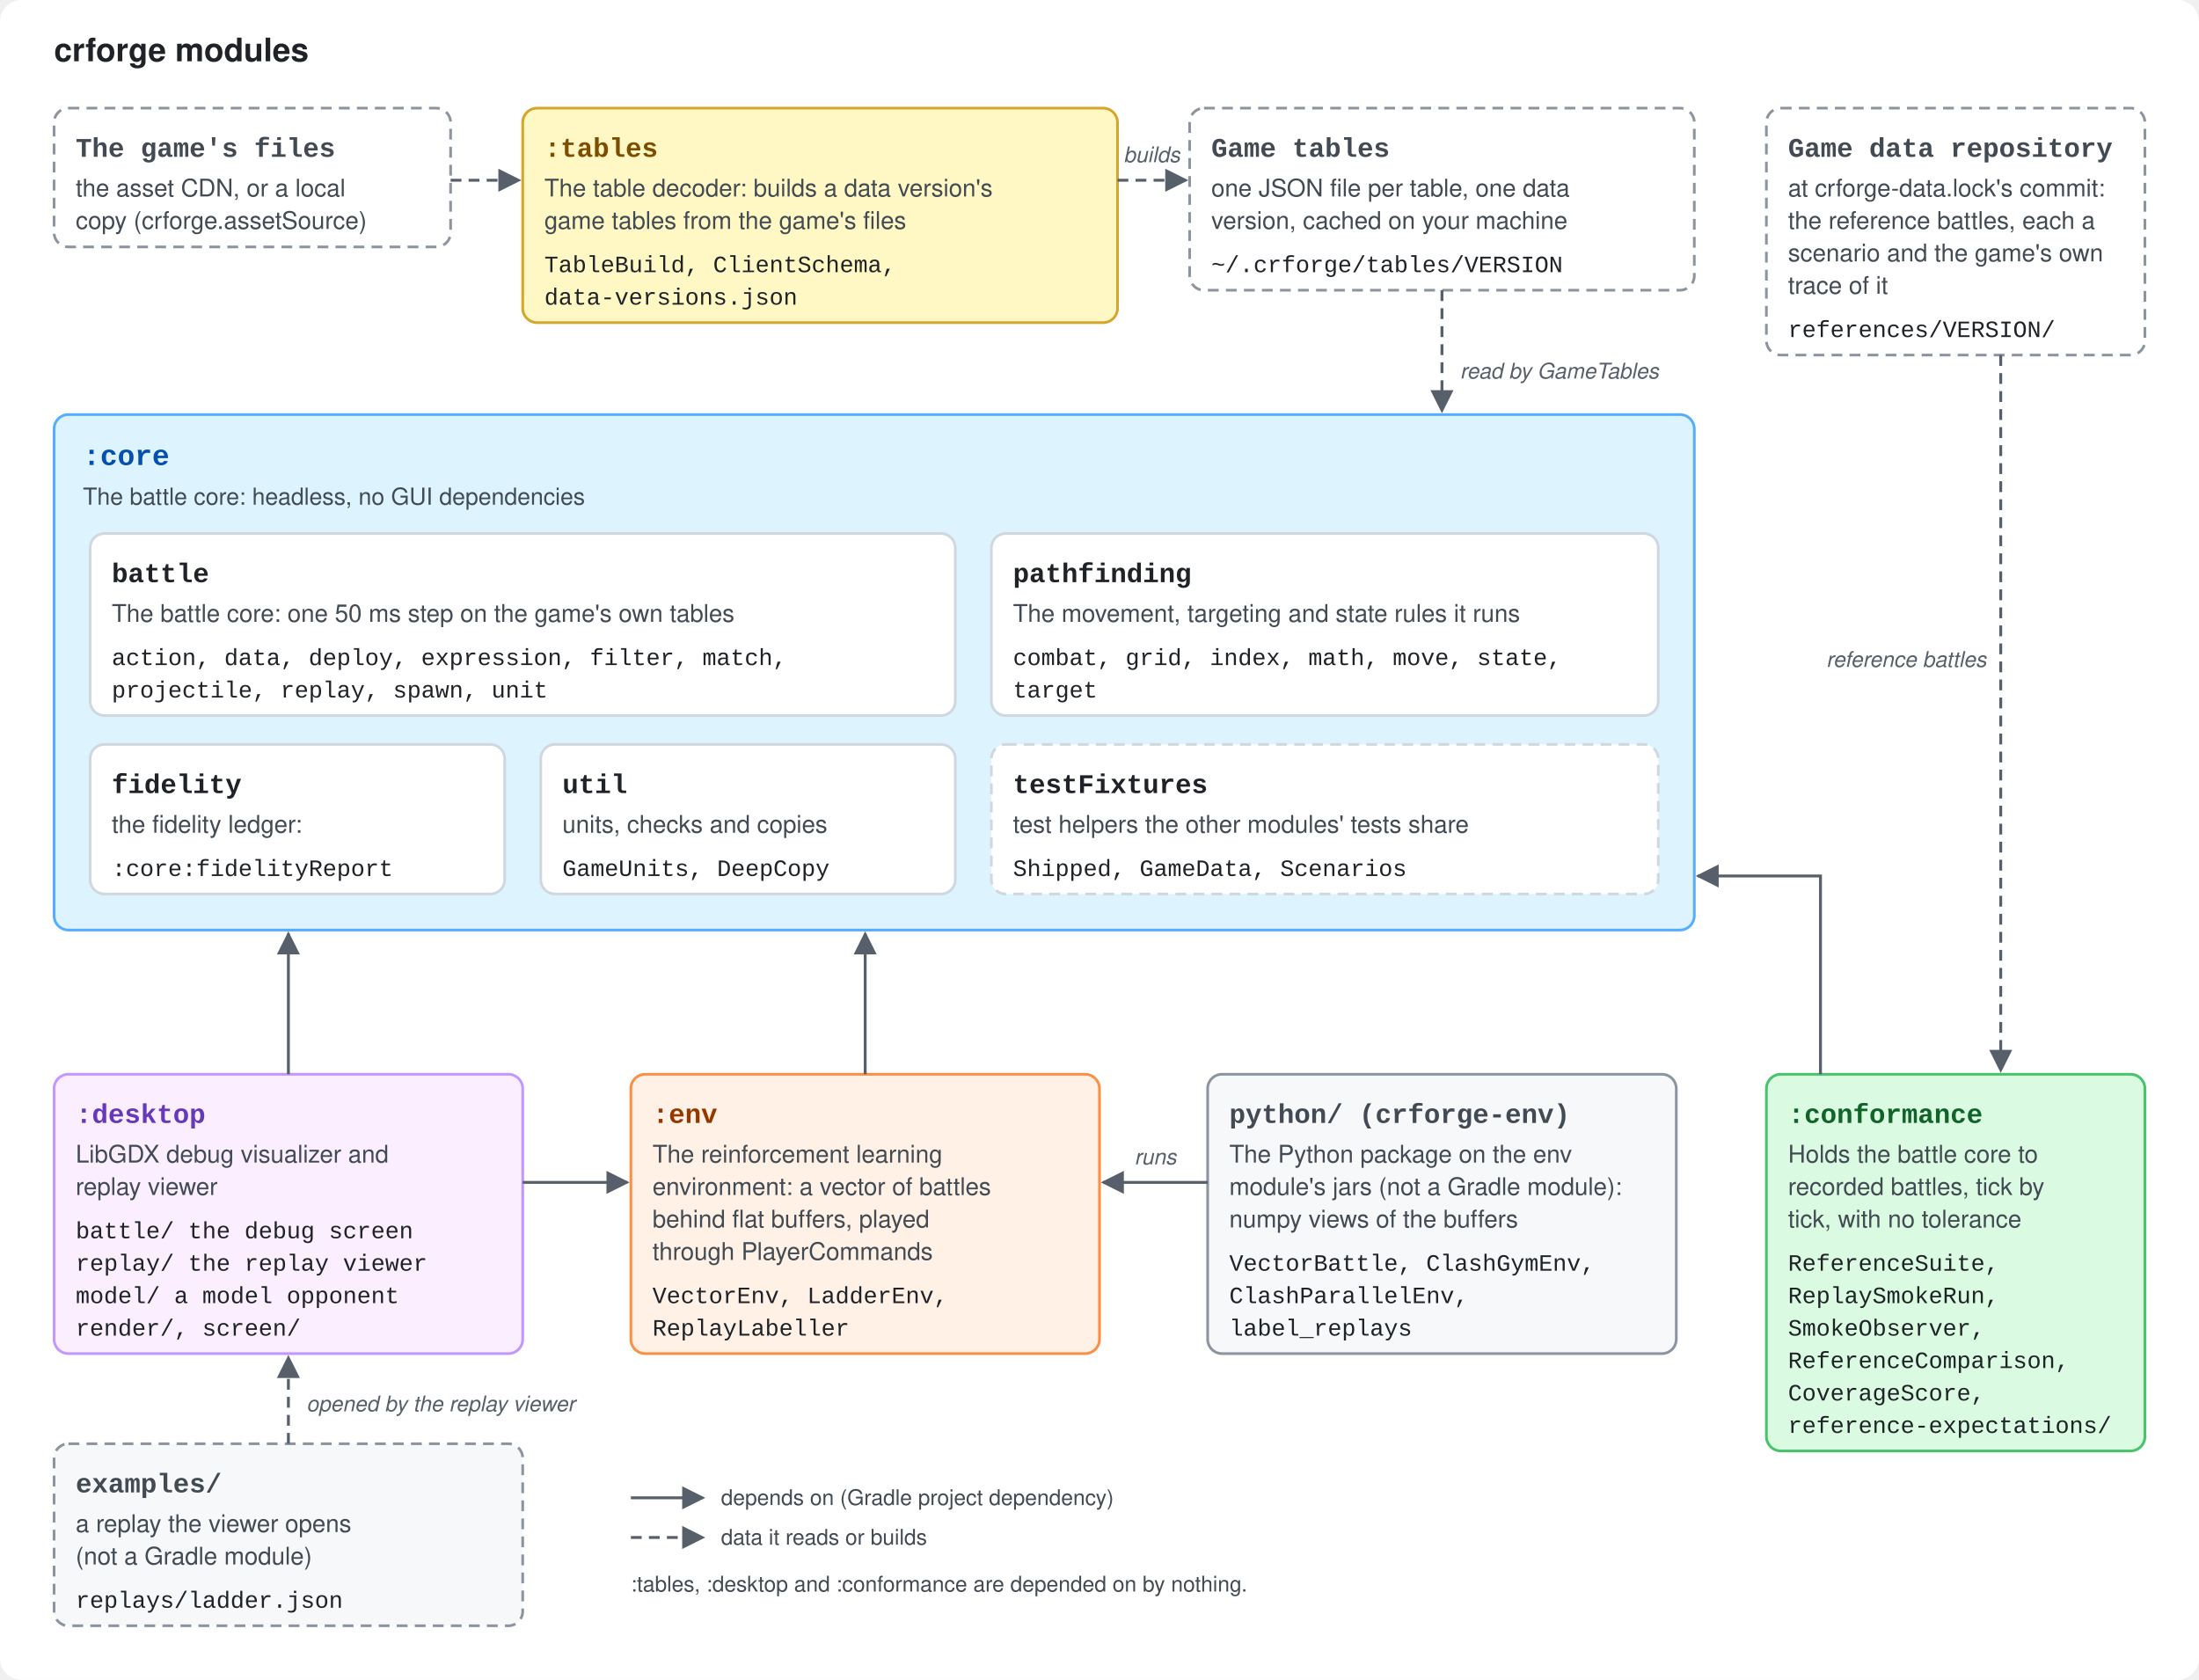
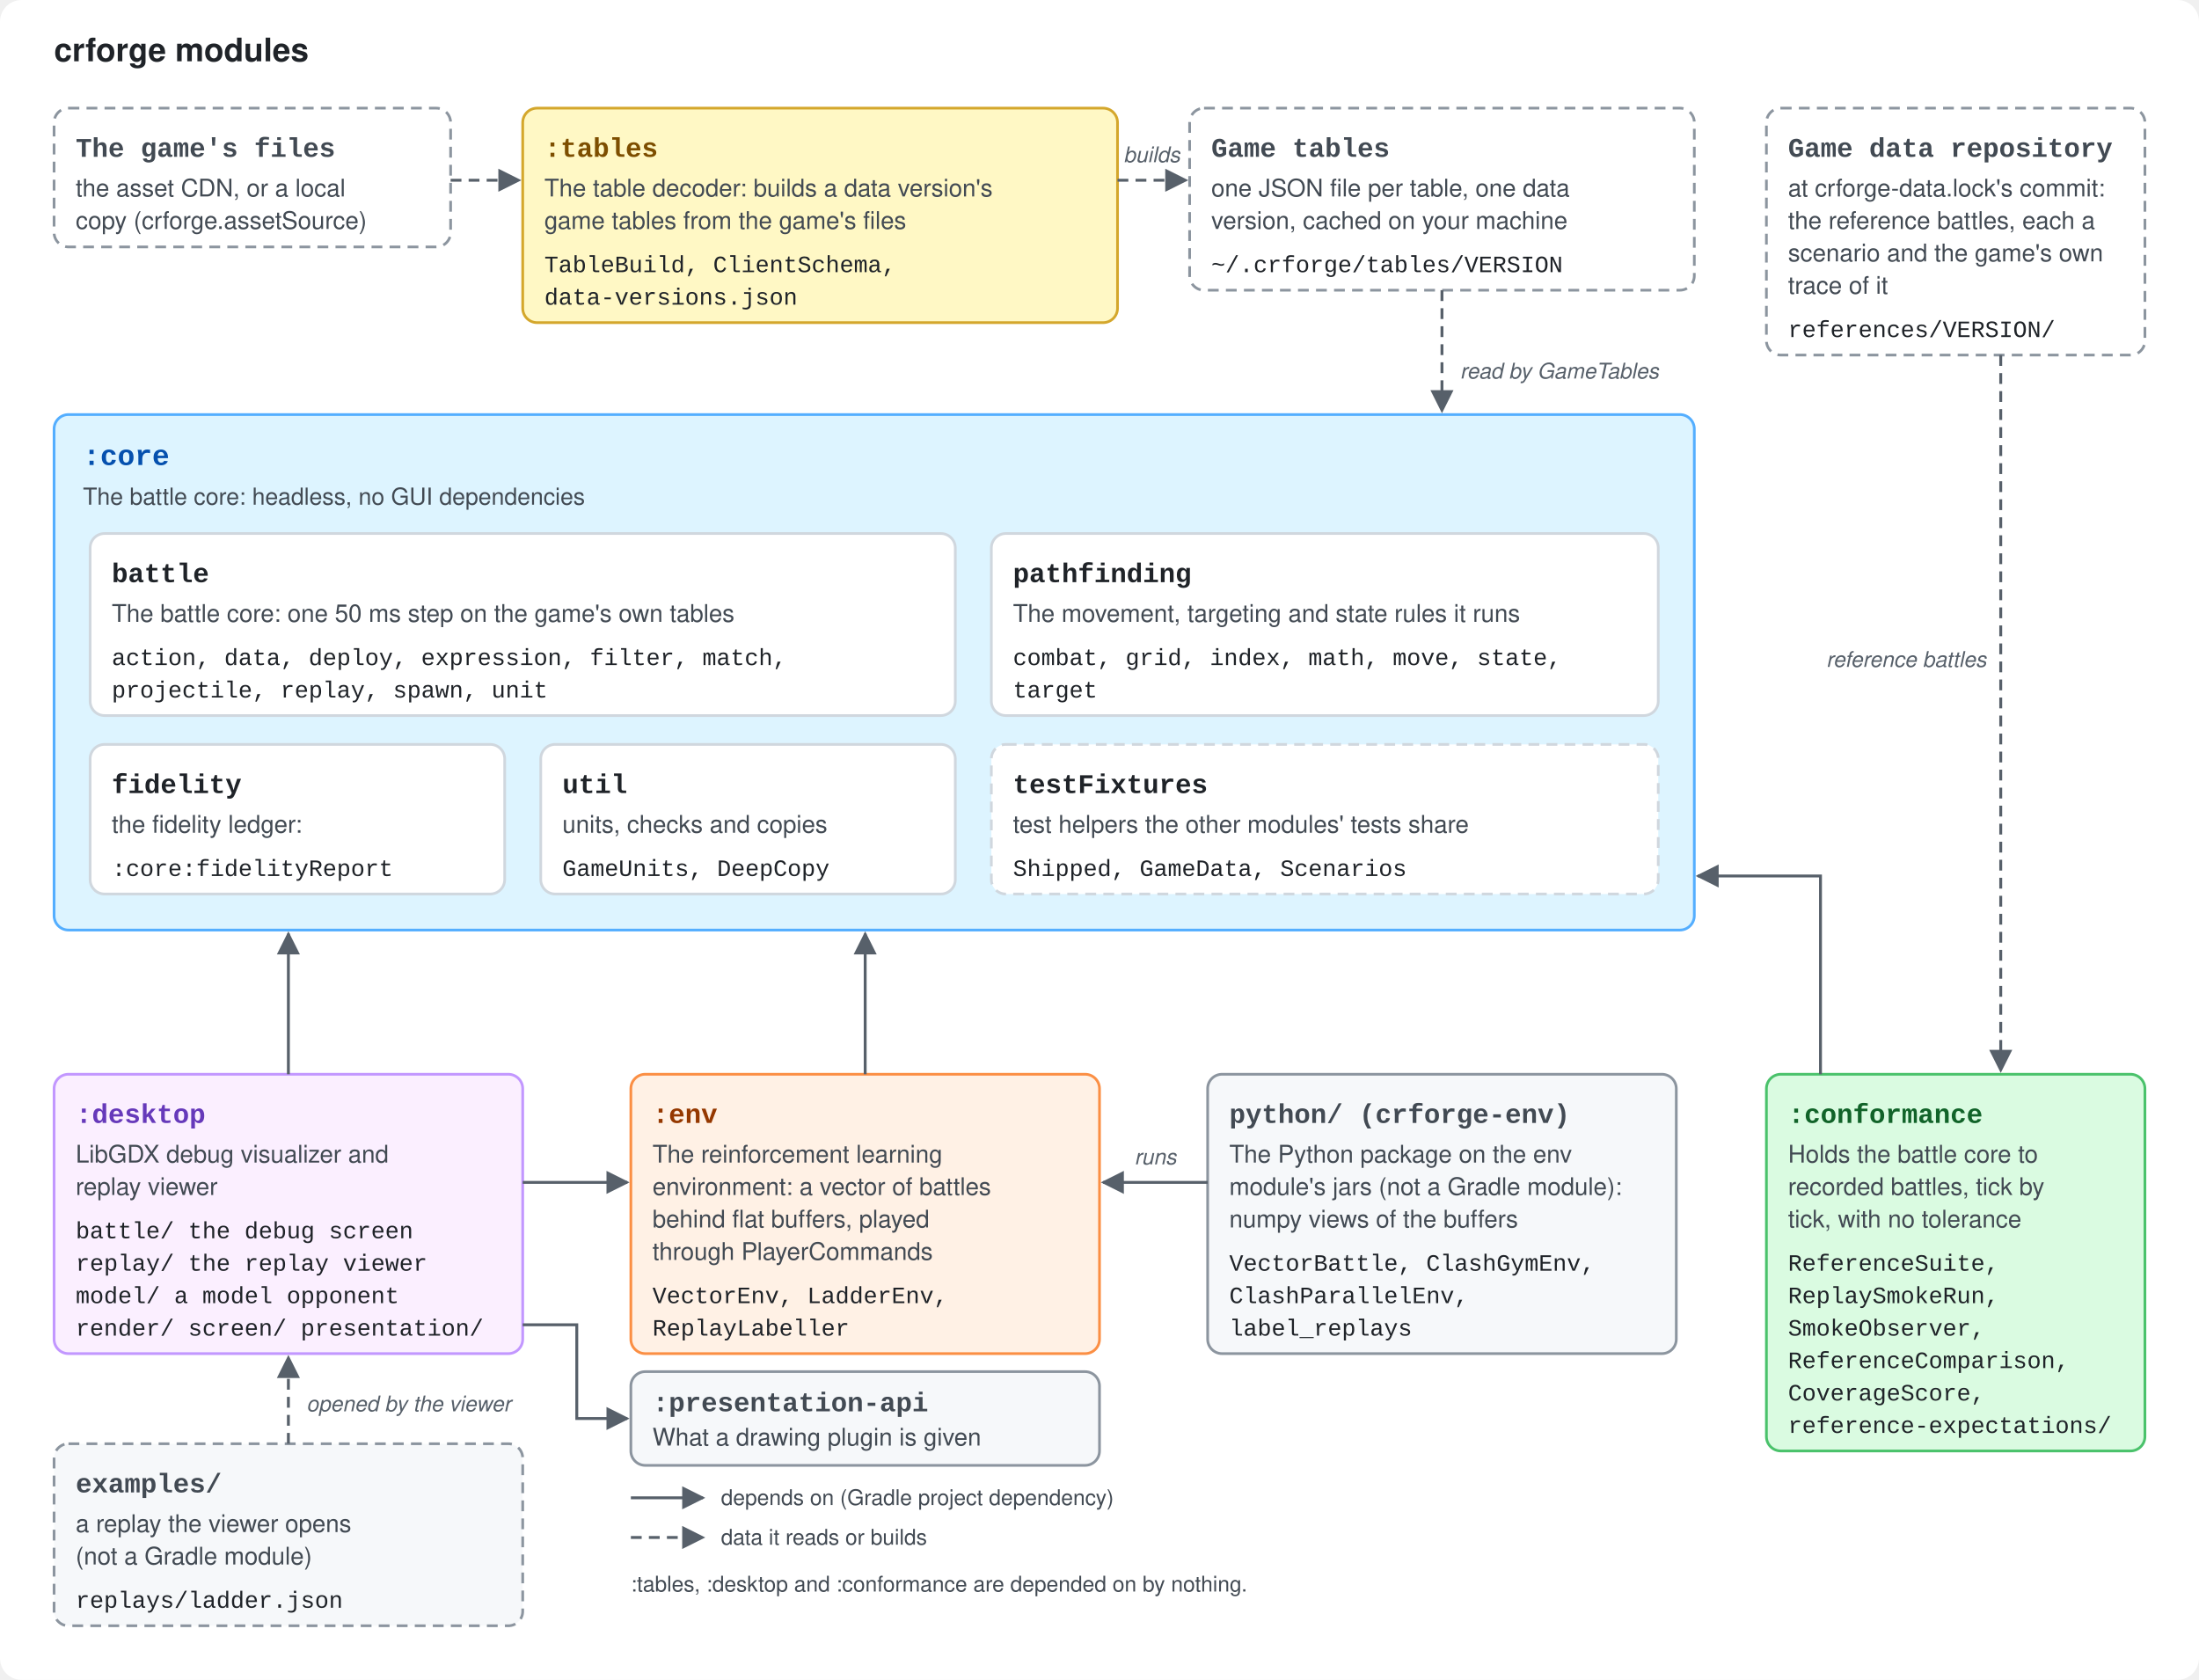
<svg xmlns="http://www.w3.org/2000/svg" width="1220" height="932" viewBox="0 0 1220 932" role="img" aria-label="crforge modules: the battle core, the modules on it, and the game data they read">
  <defs>
    <marker id="head" viewBox="0 0 10 10" refX="9" refY="5" markerWidth="8" markerHeight="8" orient="auto-start-reverse">
      <path d="M0,0 L10,5 L0,10 z" fill="#57606a" />
    </marker>
    <style>.s{font-family:-apple-system, BlinkMacSystemFont, 'Segoe UI', Helvetica, Arial, sans-serif} .m{font-family:ui-monospace, SFMono-Regular, Menlo, Consolas, 'Liberation Mono', monospace; white-space:pre}</style>
  </defs>
  <rect x="0" y="0" width="1220" height="932" rx="12" fill="#ffffff" />
  <text x="30" y="34" class="s" font-size="18" font-weight="600" fill="#1f2328">crforge modules</text>
  <rect x="30" y="60" width="220" height="77" rx="8" fill="#ffffff" stroke="#8c959f" stroke-width="1.5" stroke-dasharray="6 4" />
  <text x="42" y="87" class="m" font-size="15" font-weight="600" fill="#424a53">The game's files</text>
  <text x="42" y="109" class="s" font-size="13.5" fill="#424a53">the asset CDN, or a local</text>
  <text x="42" y="127" class="s" font-size="13.5" fill="#424a53">copy (crforge.assetSource)</text>
  <rect x="290" y="60" width="330" height="119" rx="8" fill="#fff8c5" stroke="#d4a72c" stroke-width="1.5" />
  <text x="302" y="87" class="m" font-size="15" font-weight="600" fill="#7d4e00">:tables</text>
  <text x="302" y="109" class="s" font-size="13.5" fill="#424a53">The table decoder: builds a data version's</text>
  <text x="302" y="127" class="s" font-size="13.5" fill="#424a53">game tables from the game's files</text>
  <text x="302" y="151" class="m" font-size="13" fill="#1f2328">TableBuild, ClientSchema,</text>
  <text x="302" y="169" class="m" font-size="13" fill="#1f2328">data-versions.json</text>
  <rect x="660" y="60" width="280" height="101" rx="8" fill="#ffffff" stroke="#8c959f" stroke-width="1.5" stroke-dasharray="6 4" />
  <text x="672" y="87" class="m" font-size="15" font-weight="600" fill="#424a53">Game tables</text>
  <text x="672" y="109" class="s" font-size="13.5" fill="#424a53">one JSON file per table, one data</text>
  <text x="672" y="127" class="s" font-size="13.5" fill="#424a53">version, cached on your machine</text>
  <text x="672" y="151" class="m" font-size="13" fill="#1f2328">~/.crforge/tables/VERSION</text>
  <rect x="980" y="60" width="210" height="137" rx="8" fill="#ffffff" stroke="#8c959f" stroke-width="1.5" stroke-dasharray="6 4" />
  <text x="992" y="87" class="m" font-size="15" font-weight="600" fill="#424a53">Game data repository</text>
  <text x="992" y="109" class="s" font-size="13.5" fill="#424a53">at crforge-data.lock's commit:</text>
  <text x="992" y="127" class="s" font-size="13.5" fill="#424a53">the reference battles, each a</text>
  <text x="992" y="145" class="s" font-size="13.5" fill="#424a53">scenario and the game's own</text>
  <text x="992" y="163" class="s" font-size="13.5" fill="#424a53">trace of it</text>
  <text x="992" y="187" class="m" font-size="13" fill="#1f2328">references/VERSION/</text>
  <polyline points="250,100 288,100" fill="none" stroke="#57606a" stroke-width="1.6" stroke-dasharray="6 4" marker-end="url(#head)" />
  <polyline points="620,100 658,100" fill="none" stroke="#57606a" stroke-width="1.6" stroke-dasharray="6 4" marker-end="url(#head)" />
  <text x="639" y="90" class="s" font-size="12" font-style="italic" text-anchor="middle" fill="#57606a">builds</text>
  <rect x="30" y="230" width="910" height="286" rx="8" fill="#ddf4ff" stroke="#54aeff" stroke-width="1.5" />
  <text x="46" y="258" class="m" font-size="16" font-weight="600" fill="#0550ae">:core</text>
  <text x="46" y="280" class="s" font-size="13" fill="#424a53">The battle core: headless, no GUI dependencies</text>
  <rect x="50" y="296" width="480" height="101" rx="8" fill="#ffffff" stroke="#d0d7de" stroke-width="1.5" />
  <text x="62" y="323" class="m" font-size="15" font-weight="600" fill="#1f2328">battle</text>
  <text x="62" y="345" class="s" font-size="13.5" fill="#424a53">The battle core: one 50 ms step on the game's own tables</text>
  <text x="62" y="369" class="m" font-size="13" fill="#1f2328">action, data, deploy, expression, filter, match,</text>
  <text x="62" y="387" class="m" font-size="13" fill="#1f2328">projectile, replay, spawn, unit</text>
  <rect x="550" y="296" width="370" height="101" rx="8" fill="#ffffff" stroke="#d0d7de" stroke-width="1.5" />
  <text x="562" y="323" class="m" font-size="15" font-weight="600" fill="#1f2328">pathfinding</text>
  <text x="562" y="345" class="s" font-size="13.5" fill="#424a53">The movement, targeting and state rules it runs</text>
  <text x="562" y="369" class="m" font-size="13" fill="#1f2328">combat, grid, index, math, move, state,</text>
  <text x="562" y="387" class="m" font-size="13" fill="#1f2328">target</text>
  <rect x="50" y="413" width="230" height="83" rx="8" fill="#ffffff" stroke="#d0d7de" stroke-width="1.5" />
  <text x="62" y="440" class="m" font-size="15" font-weight="600" fill="#1f2328">fidelity</text>
  <text x="62" y="462" class="s" font-size="13.5" fill="#424a53">the fidelity ledger:</text>
  <text x="62" y="486" class="m" font-size="13" fill="#1f2328">:core:fidelityReport</text>
  <rect x="300" y="413" width="230" height="83" rx="8" fill="#ffffff" stroke="#d0d7de" stroke-width="1.5" />
  <text x="312" y="440" class="m" font-size="15" font-weight="600" fill="#1f2328">util</text>
  <text x="312" y="462" class="s" font-size="13.5" fill="#424a53">units, checks and copies</text>
  <text x="312" y="486" class="m" font-size="13" fill="#1f2328">GameUnits, DeepCopy</text>
  <rect x="550" y="413" width="370" height="83" rx="8" fill="#ffffff" stroke="#d0d7de" stroke-width="1.5" stroke-dasharray="6 4" />
  <text x="562" y="440" class="m" font-size="15" font-weight="600" fill="#1f2328">testFixtures</text>
  <text x="562" y="462" class="s" font-size="13.5" fill="#424a53">test helpers the other modules' tests share</text>
  <text x="562" y="486" class="m" font-size="13" fill="#1f2328">Shipped, GameData, Scenarios</text>
  <polyline points="800,161 800,228" fill="none" stroke="#57606a" stroke-width="1.6" stroke-dasharray="6 4" marker-end="url(#head)" />
  <text x="810" y="210" class="s" font-size="12" font-style="italic" fill="#57606a">read by GameTables</text>
  <rect x="30" y="596" width="260" height="155" rx="8" fill="#fbefff" stroke="#c297ff" stroke-width="1.5" />
  <text x="42" y="623" class="m" font-size="15" font-weight="600" fill="#6639ba">:desktop</text>
  <text x="42" y="645" class="s" font-size="13.5" fill="#424a53">LibGDX debug visualizer and</text>
  <text x="42" y="663" class="s" font-size="13.5" fill="#424a53">replay viewer</text>
  <text x="42" y="687" class="m" font-size="13" fill="#1f2328">battle/  the debug screen</text>
  <text x="42" y="705" class="m" font-size="13" fill="#1f2328">replay/  the replay viewer</text>
  <text x="42" y="723" class="m" font-size="13" fill="#1f2328">model/   a model opponent</text>
-   <text x="42" y="741" class="m" font-size="13" fill="#1f2328">render/, screen/</text>
+   <text x="42" y="741" class="m" font-size="13" fill="#1f2328">render/ screen/ presentation/</text>
  <rect x="350" y="596" width="260" height="155" rx="8" fill="#fff1e5" stroke="#fb8f44" stroke-width="1.5" />
  <text x="362" y="623" class="m" font-size="15" font-weight="600" fill="#953800">:env</text>
  <text x="362" y="645" class="s" font-size="13.5" fill="#424a53">The reinforcement learning</text>
  <text x="362" y="663" class="s" font-size="13.5" fill="#424a53">environment: a vector of battles</text>
  <text x="362" y="681" class="s" font-size="13.5" fill="#424a53">behind flat buffers, played</text>
  <text x="362" y="699" class="s" font-size="13.5" fill="#424a53">through PlayerCommands</text>
  <text x="362" y="723" class="m" font-size="13" fill="#1f2328">VectorEnv, LadderEnv,</text>
  <text x="362" y="741" class="m" font-size="13" fill="#1f2328">ReplayLabeller</text>
  <rect x="670" y="596" width="260" height="155" rx="8" fill="#f6f8fa" stroke="#8c959f" stroke-width="1.5" />
  <text x="682" y="623" class="m" font-size="15" font-weight="600" fill="#424a53">python/ (crforge-env)</text>
  <text x="682" y="645" class="s" font-size="13.5" fill="#424a53">The Python package on the env</text>
  <text x="682" y="663" class="s" font-size="13.5" fill="#424a53">module's jars (not a Gradle module):</text>
  <text x="682" y="681" class="s" font-size="13.5" fill="#424a53">numpy views of the buffers</text>
  <text x="682" y="705" class="m" font-size="13" fill="#1f2328">VectorBattle, ClashGymEnv,</text>
  <text x="682" y="723" class="m" font-size="13" fill="#1f2328">ClashParallelEnv,</text>
  <text x="682" y="741" class="m" font-size="13" fill="#1f2328">label_replays</text>
  <rect x="980" y="596" width="210" height="209" rx="8" fill="#dafbe1" stroke="#4ac26b" stroke-width="1.5" />
  <text x="992" y="623" class="m" font-size="15" font-weight="600" fill="#116329">:conformance</text>
  <text x="992" y="645" class="s" font-size="13.5" fill="#424a53">Holds the battle core to</text>
  <text x="992" y="663" class="s" font-size="13.5" fill="#424a53">recorded battles, tick by</text>
  <text x="992" y="681" class="s" font-size="13.5" fill="#424a53">tick, with no tolerance</text>
  <text x="992" y="705" class="m" font-size="13" fill="#1f2328">ReferenceSuite,</text>
  <text x="992" y="723" class="m" font-size="13" fill="#1f2328">ReplaySmokeRun,</text>
  <text x="992" y="741" class="m" font-size="13" fill="#1f2328">SmokeObserver,</text>
  <text x="992" y="759" class="m" font-size="13" fill="#1f2328">ReferenceComparison,</text>
  <text x="992" y="777" class="m" font-size="13" fill="#1f2328">CoverageScore,</text>
  <text x="992" y="795" class="m" font-size="13" fill="#1f2328">reference-expectations/</text>
  <polyline points="160,596 160,518" fill="none" stroke="#57606a" stroke-width="1.6" marker-end="url(#head)" />
  <polyline points="480,596 480,518" fill="none" stroke="#57606a" stroke-width="1.6" marker-end="url(#head)" />
  <polyline points="290,656 348,656" fill="none" stroke="#57606a" stroke-width="1.6" marker-end="url(#head)" />
  <polyline points="670,656 612,656" fill="none" stroke="#57606a" stroke-width="1.6" marker-end="url(#head)" />
  <text x="641" y="646" class="s" font-size="12" font-style="italic" text-anchor="middle" fill="#57606a">runs</text>
  <polyline points="1010,596 1010,486 942,486" fill="none" stroke="#57606a" stroke-width="1.6" marker-end="url(#head)" />
  <polyline points="1110,197 1110,594" fill="none" stroke="#57606a" stroke-width="1.6" stroke-dasharray="6 4" marker-end="url(#head)" />
  <text x="1102" y="370" class="s" font-size="12" font-style="italic" text-anchor="end" fill="#57606a">reference battles</text>
  <rect x="30" y="801" width="260" height="101" rx="8" fill="#f6f8fa" stroke="#8c959f" stroke-width="1.5" stroke-dasharray="6 4" />
  <text x="42" y="828" class="m" font-size="15" font-weight="600" fill="#424a53">examples/</text>
  <text x="42" y="850" class="s" font-size="13.5" fill="#424a53">a replay the viewer opens</text>
  <text x="42" y="868" class="s" font-size="13.5" fill="#424a53">(not a Gradle module)</text>
  <text x="42" y="892" class="m" font-size="13" fill="#1f2328">replays/ladder.json</text>
  <polyline points="160,801 160,753" fill="none" stroke="#57606a" stroke-width="1.6" stroke-dasharray="6 4" marker-end="url(#head)" />
-   <text x="170" y="783" class="s" font-size="12" font-style="italic" fill="#57606a">opened by the replay viewer</text>
+   <text x="170" y="783" class="s" font-size="12" font-style="italic" fill="#57606a">opened by the viewer</text>
+   <rect x="350" y="761" width="260" height="52" rx="8" fill="#f6f8fa" stroke="#8c959f" stroke-width="1.5" />
+   <text x="362" y="783" class="m" font-size="15" font-weight="600" fill="#424a53">:presentation-api</text>
+   <text x="362" y="802" class="s" font-size="13.5" fill="#424a53">What a drawing plugin is given</text>
+   <polyline points="290,735 320,735 320,787 348,787" fill="none" stroke="#57606a" stroke-width="1.6" marker-end="url(#head)" />
  <polyline points="350,831 390,831" fill="none" stroke="#57606a" stroke-width="1.6" marker-end="url(#head)" />
  <text x="400" y="835" class="s" font-size="12" fill="#424a53">depends on (Gradle project dependency)</text>
  <polyline points="350,853 390,853" fill="none" stroke="#57606a" stroke-width="1.6" stroke-dasharray="6 4" marker-end="url(#head)" />
  <text x="400" y="857" class="s" font-size="12" fill="#424a53">data it reads or builds</text>
  <text x="350" y="883" class="s" font-size="12" fill="#424a53">:tables, :desktop and :conformance are depended on by nothing.</text>
</svg>
